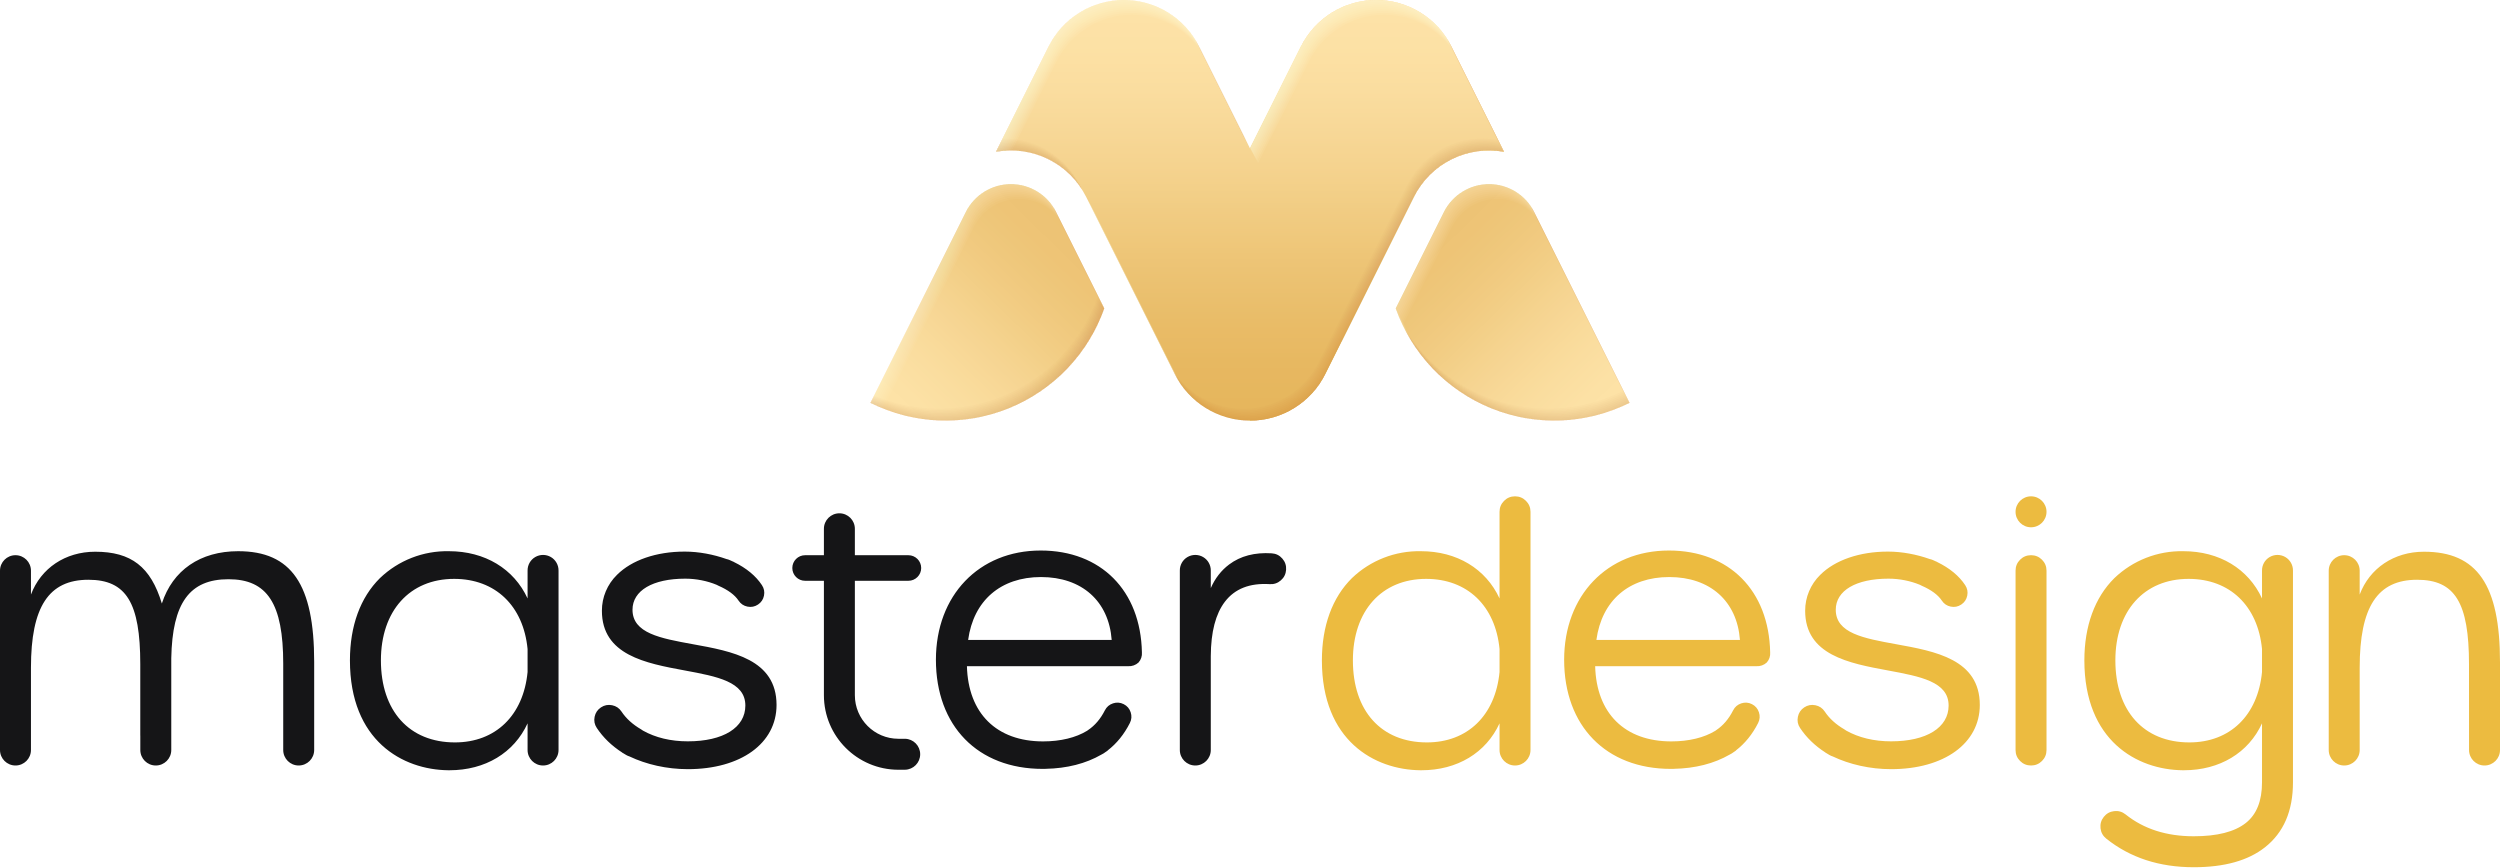
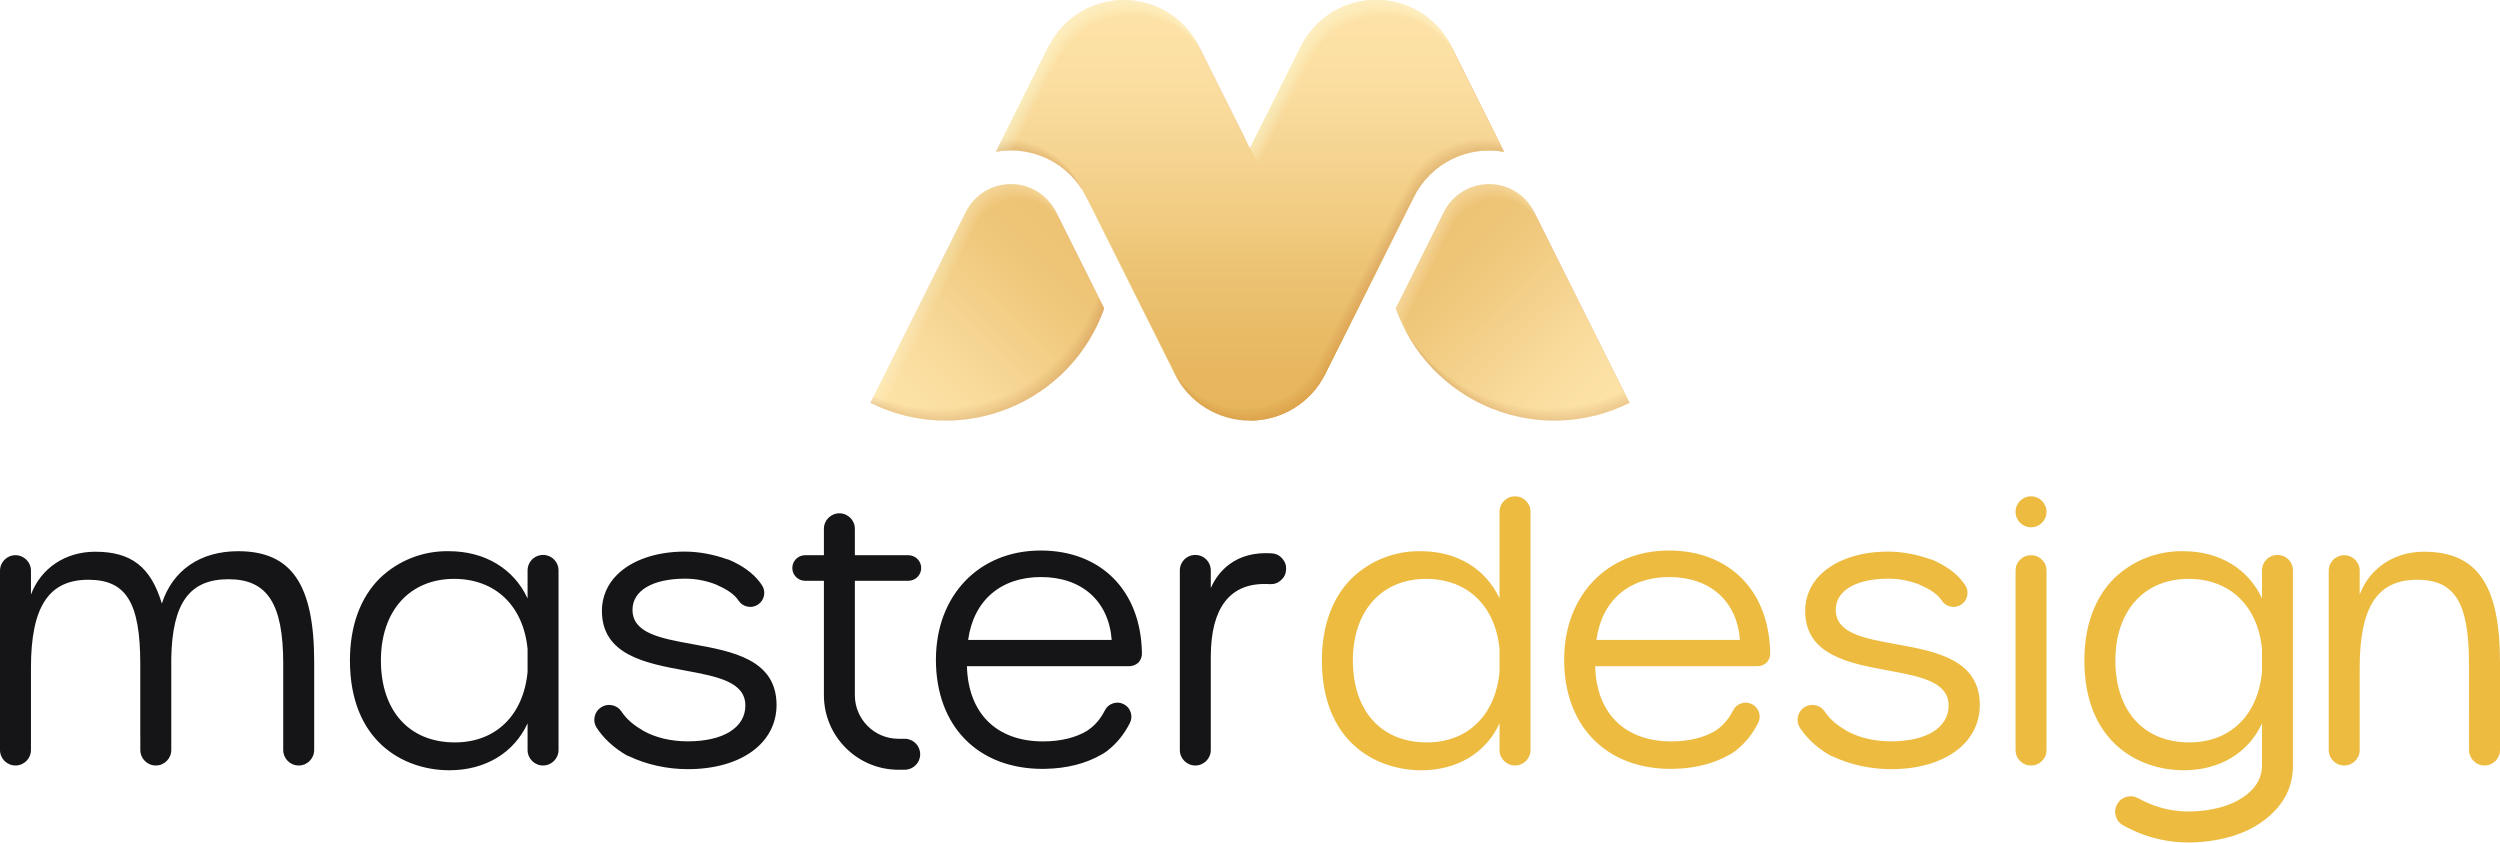
- <svg xmlns="http://www.w3.org/2000/svg" viewBox="0 -364 1188.73 412.36" role="img">
+ <svg xmlns="http://www.w3.org/2000/svg" viewBox="0 -364 1188.73 400.6" role="img">
  <defs>
    <linearGradient id="l-cl" gradientUnits="userSpaceOnUse" x1="594.37" y1="-364" x2="594.37" y2="-164">
      <stop offset="0.0" stop-color="#FDE2A7" />
      <stop offset="0.036" stop-color="#FDE2A7" />
      <stop offset="0.071" stop-color="#FDE1A6" />
      <stop offset="0.107" stop-color="#FCE1A5" />
      <stop offset="0.143" stop-color="#FCE0A3" />
      <stop offset="0.179" stop-color="#FBDEA1" />
      <stop offset="0.214" stop-color="#FADD9F" />
      <stop offset="0.25" stop-color="#F9DB9C" />
      <stop offset="0.286" stop-color="#F8D999" />
      <stop offset="0.321" stop-color="#F7D796" />
      <stop offset="0.357" stop-color="#F6D592" />
      <stop offset="0.393" stop-color="#F5D38F" />
      <stop offset="0.429" stop-color="#F4D18B" />
      <stop offset="0.464" stop-color="#F2CF87" />
      <stop offset="0.5" stop-color="#F1CC83" />
      <stop offset="0.536" stop-color="#F0CA7F" />
      <stop offset="0.571" stop-color="#EFC87B" />
      <stop offset="0.607" stop-color="#EEC577" />
      <stop offset="0.643" stop-color="#ECC374" />
      <stop offset="0.679" stop-color="#EBC170" />
      <stop offset="0.714" stop-color="#EABF6D" />
      <stop offset="0.75" stop-color="#E9BD69" />
      <stop offset="0.786" stop-color="#E9BB66" />
      <stop offset="0.821" stop-color="#E8BA64" />
      <stop offset="0.857" stop-color="#E7B861" />
      <stop offset="0.893" stop-color="#E7B760" />
      <stop offset="0.929" stop-color="#E6B75E" />
      <stop offset="0.964" stop-color="#E6B65D" />
      <stop offset="1.0" stop-color="#E6B65D" />
    </linearGradient>
    <linearGradient id="l-cr" gradientUnits="userSpaceOnUse" x1="594.37" y1="-364" x2="594.37" y2="-164">
      <stop offset="0.0" stop-color="#FDE2A7" />
      <stop offset="0.036" stop-color="#FDE2A7" />
      <stop offset="0.071" stop-color="#FDE1A6" />
      <stop offset="0.107" stop-color="#FCE1A5" />
      <stop offset="0.143" stop-color="#FCE0A3" />
      <stop offset="0.179" stop-color="#FBDEA1" />
      <stop offset="0.214" stop-color="#FADD9F" />
      <stop offset="0.25" stop-color="#F9DB9C" />
      <stop offset="0.286" stop-color="#F8D999" />
      <stop offset="0.321" stop-color="#F7D796" />
      <stop offset="0.357" stop-color="#F6D592" />
      <stop offset="0.393" stop-color="#F5D38F" />
      <stop offset="0.429" stop-color="#F4D18B" />
      <stop offset="0.464" stop-color="#F2CF87" />
      <stop offset="0.5" stop-color="#F1CC83" />
      <stop offset="0.536" stop-color="#F0CA7F" />
      <stop offset="0.571" stop-color="#EFC87B" />
      <stop offset="0.607" stop-color="#EEC577" />
      <stop offset="0.643" stop-color="#ECC374" />
      <stop offset="0.679" stop-color="#EBC170" />
      <stop offset="0.714" stop-color="#EABF6D" />
      <stop offset="0.75" stop-color="#E9BD69" />
      <stop offset="0.786" stop-color="#E9BB66" />
      <stop offset="0.821" stop-color="#E8BA64" />
      <stop offset="0.857" stop-color="#E7B861" />
      <stop offset="0.893" stop-color="#E7B760" />
      <stop offset="0.929" stop-color="#E6B75E" />
      <stop offset="0.964" stop-color="#E6B65D" />
      <stop offset="1.0" stop-color="#E6B65D" />
    </linearGradient>
    <linearGradient id="l-wl" gradientUnits="userSpaceOnUse" x1="502.17" y1="-263.18" x2="413.87" y2="-172.45">
      <stop offset="0.0" stop-color="#EDC374" />
      <stop offset="0.062" stop-color="#EDC375" />
      <stop offset="0.125" stop-color="#EEC476" />
      <stop offset="0.188" stop-color="#EEC679" />
      <stop offset="0.25" stop-color="#EFC87C" />
      <stop offset="0.312" stop-color="#F1CA80" />
      <stop offset="0.375" stop-color="#F2CD84" />
      <stop offset="0.438" stop-color="#F3D089" />
      <stop offset="0.5" stop-color="#F5D38E" />
      <stop offset="0.562" stop-color="#F6D593" />
      <stop offset="0.625" stop-color="#F8D897" />
      <stop offset="0.688" stop-color="#F9DB9B" />
      <stop offset="0.75" stop-color="#FADD9F" />
      <stop offset="0.812" stop-color="#FBDFA2" />
      <stop offset="0.875" stop-color="#FCE1A5" />
      <stop offset="0.938" stop-color="#FDE2A6" />
      <stop offset="1.0" stop-color="#FDE2A7" />
    </linearGradient>
    <linearGradient id="l-wr" gradientUnits="userSpaceOnUse" x1="686.57" y1="-263.18" x2="774.86" y2="-172.45">
      <stop offset="0.0" stop-color="#EDC374" />
      <stop offset="0.062" stop-color="#EDC375" />
      <stop offset="0.125" stop-color="#EEC476" />
      <stop offset="0.188" stop-color="#EEC679" />
      <stop offset="0.25" stop-color="#EFC87C" />
      <stop offset="0.312" stop-color="#F1CA80" />
      <stop offset="0.375" stop-color="#F2CD84" />
      <stop offset="0.438" stop-color="#F3D089" />
      <stop offset="0.5" stop-color="#F5D38E" />
      <stop offset="0.562" stop-color="#F6D593" />
      <stop offset="0.625" stop-color="#F8D897" />
      <stop offset="0.688" stop-color="#F9DB9B" />
      <stop offset="0.75" stop-color="#FADD9F" />
      <stop offset="0.812" stop-color="#FBDFA2" />
      <stop offset="0.875" stop-color="#FCE1A5" />
      <stop offset="0.938" stop-color="#FDE2A6" />
      <stop offset="1.0" stop-color="#FDE2A7" />
    </linearGradient>
  </defs>
  <path d="M594.366 -293.443L570.143 -341.889A40 40 0 0 0 498.589 -341.889L473.545 -291.801A40 40 0 0 1 516.477 -270.334L558.589 -186.111A40 40 0 0 0 630.143 -186.111L672.255 -270.334A40 40 0 0 1 715.187 -291.801L690.143 -341.889A40 40 0 0 0 618.589 -341.889Z" fill="url(#l-cl)" />
  <path d="M594.37 -293.44L618.59 -341.89C625.36 -355.44 639.22 -364 654.37 -364C669.52 -364 683.37 -355.44 690.14 -341.89L715.19 -291.8C697.7 -294.98 680.21 -286.24 672.26 -270.33L630.14 -186.11C623.37 -172.56 609.52 -164 594.37 -164Z" fill="url(#l-cr)" />
  <path d="M459.234 -263.179L413.868 -172.446A80 80 0 0 0 525.078 -217.357L502.167 -263.179A24 24 0 0 0 459.234 -263.179Z" fill="url(#l-wl)" />
  <path d="M686.565 -263.179L663.654 -217.357A80 80 0 0 0 774.864 -172.446L729.498 -263.179A24 24 0 0 0 686.565 -263.179Z" fill="url(#l-wr)" />
  <g fill="#FFF7E3" fill-opacity="0.069">
    <path d="M474.55 -291.97C474.21 -291.92 473.88 -291.86 473.55 -291.8L498.59 -341.89C505.36 -355.44 519.22 -364 534.37 -364C549.16 -364 562.71 -355.84 569.65 -342.84C562.58 -355.33 549.3 -363.12 534.85 -363.12C519.7 -363.12 505.85 -354.56 499.07 -341.01L474.55 -291.97ZM594.85 -292.57L594.39 -293.49L618.59 -341.89C625.36 -355.44 639.22 -364 654.37 -364C669.16 -364 682.71 -355.84 689.65 -342.84C682.58 -355.33 669.3 -363.12 654.85 -363.12C639.7 -363.12 625.85 -354.56 619.07 -341.01ZM559.56 -184.28C559.22 -184.88 558.9 -185.49 558.59 -186.11L516.48 -270.33C516.32 -270.66 516.15 -270.98 515.98 -271.29C516.32 -270.69 516.65 -270.08 516.96 -269.46L559.07 -185.23C559.23 -184.91 559.4 -184.6 559.56 -184.28Z" />
    <path d="M475.54 -292.11C474.88 -292.03 474.21 -291.92 473.55 -291.8L498.59 -341.89C505.36 -355.44 519.22 -364 534.37 -364C549.33 -364 563.02 -355.65 569.88 -342.4C562.75 -354.63 549.62 -362.25 535.33 -362.25C520.18 -362.25 506.33 -353.69 499.55 -340.14L475.54 -292.11ZM595.33 -291.69L594.41 -293.53L618.59 -341.89C625.36 -355.44 639.22 -364 654.37 -364C669.33 -364 683.02 -355.65 689.88 -342.4C682.75 -354.63 669.62 -362.25 655.33 -362.25C640.18 -362.25 626.33 -353.69 619.55 -340.14ZM559.81 -183.85C559.38 -184.58 558.97 -185.34 558.59 -186.11L516.48 -270.33C516.39 -270.51 516.3 -270.68 516.21 -270.85C516.64 -270.11 517.05 -269.36 517.44 -268.58L559.55 -184.36C559.64 -184.19 559.73 -184.02 559.81 -183.85Z" />
    <path d="M476.52 -292.23C475.53 -292.12 474.54 -291.98 473.55 -291.8L498.59 -341.89C505.36 -355.44 519.22 -364 534.37 -364C549.49 -364 563.32 -355.47 570.11 -341.95C562.92 -353.94 549.93 -361.37 535.81 -361.37C520.66 -361.37 506.81 -352.81 500.03 -339.26L476.52 -292.23ZM595.81 -290.81L594.43 -293.57L618.59 -341.89C625.36 -355.44 639.22 -364 654.37 -364C669.49 -364 683.32 -355.47 690.11 -341.95C682.92 -353.94 669.93 -361.37 655.81 -361.37C640.66 -361.37 626.81 -352.81 620.03 -339.26ZM560.07 -183.42C559.54 -184.29 559.05 -185.19 558.59 -186.11L516.48 -270.33C516.47 -270.36 516.45 -270.38 516.44 -270.4C516.97 -269.53 517.46 -268.63 517.92 -267.71L560.03 -183.48C560.05 -183.46 560.06 -183.44 560.07 -183.42Z" />
    <path d="M596.29 -289.94L594.45 -293.62L618.59 -341.89C625.36 -355.44 639.22 -364 654.37 -364C669.52 -364 683.37 -355.44 690.14 -341.89L690.35 -341.48C683.11 -353.23 670.25 -360.5 656.29 -360.5C641.14 -360.5 627.29 -351.94 620.52 -338.38ZM477.48 -292.32C476.17 -292.21 474.86 -292.04 473.55 -291.8L498.59 -341.89C505.36 -355.44 519.22 -364 534.37 -364C549.52 -364 563.37 -355.44 570.14 -341.89L570.35 -341.48C563.11 -353.23 550.25 -360.5 536.29 -360.5C521.14 -360.5 507.29 -351.94 500.52 -338.38L477.48 -292.32ZM560.31 -183.01C559.7 -184.01 559.12 -185.05 558.59 -186.11L516.68 -269.93C517.29 -268.93 517.87 -267.9 518.4 -266.83L560.31 -183.01Z" />
    <path d="M596.78 -289.06L594.48 -293.66L618.59 -341.89C625.36 -355.44 639.22 -364 654.37 -364C669.52 -364 683.37 -355.44 690.14 -341.89L690.61 -340.96C683.33 -352.5 670.59 -359.62 656.78 -359.62C641.62 -359.62 627.77 -351.06 621 -337.51ZM478.44 -292.38C476.81 -292.29 475.18 -292.1 473.55 -291.8L498.59 -341.89C505.36 -355.44 519.22 -364 534.37 -364C549.52 -364 563.37 -355.44 570.14 -341.89L570.61 -340.96C563.33 -352.5 550.59 -359.62 536.78 -359.62C521.62 -359.62 507.77 -351.06 501 -337.51L478.44 -292.38ZM560.54 -182.66C559.83 -183.77 559.18 -184.92 558.59 -186.11L516.94 -269.41C517.64 -268.3 518.29 -267.15 518.89 -265.95L560.54 -182.66Z" />
    <path d="M597.26 -288.19L594.5 -293.71L618.59 -341.89C625.36 -355.44 639.22 -364 654.37 -364C669.52 -364 683.37 -355.44 690.14 -341.89L690.88 -340.41C683.58 -351.75 670.95 -358.74 657.26 -358.74C642.11 -358.74 628.26 -350.18 621.48 -336.63ZM479.38 -292.43C477.44 -292.36 475.49 -292.16 473.55 -291.8L498.59 -341.89C505.36 -355.44 519.22 -364 534.37 -364C549.52 -364 563.37 -355.44 570.14 -341.89L570.88 -340.41C563.58 -351.75 550.95 -358.74 537.26 -358.74C522.11 -358.74 508.26 -350.18 501.48 -336.63L479.38 -292.43ZM560.74 -182.34C559.96 -183.55 559.24 -184.81 558.59 -186.11L517.22 -268.86C517.99 -267.65 518.71 -266.39 519.37 -265.08L560.74 -182.34Z" />
    <path d="M597.74 -287.31L594.52 -293.75L618.59 -341.89C625.36 -355.44 639.22 -364 654.37 -364C669.52 -364 683.37 -355.44 690.14 -341.89L691.18 -339.82C683.84 -351 671.31 -357.87 657.74 -357.87C642.59 -357.87 628.74 -349.31 621.96 -335.76ZM480.31 -292.45C478.07 -292.42 475.81 -292.21 473.55 -291.8L498.59 -341.89C505.36 -355.44 519.22 -364 534.37 -364C549.52 -364 563.37 -355.44 570.14 -341.89L571.18 -339.82C563.84 -351 551.31 -357.87 537.74 -357.87C522.59 -357.87 508.74 -349.31 501.96 -335.76L480.31 -292.45ZM560.93 -182.05C560.08 -183.34 559.29 -184.7 558.59 -186.11L517.51 -268.27C518.36 -266.97 519.14 -265.62 519.85 -264.2L560.93 -182.05Z" />
    <path d="M598.22 -286.43L594.54 -293.79L618.59 -341.89C625.36 -355.44 639.22 -364 654.37 -364C669.52 -364 683.37 -355.44 690.14 -341.89L691.48 -339.22C684.12 -350.23 671.69 -356.99 658.22 -356.99C643.07 -356.99 629.22 -348.43 622.44 -334.88ZM481.23 -292.45C478.69 -292.48 476.12 -292.27 473.55 -291.8L498.59 -341.89C505.36 -355.44 519.22 -364 534.37 -364C549.52 -364 563.37 -355.44 570.14 -341.89L571.48 -339.22C564.12 -350.23 551.69 -356.99 538.22 -356.99C523.07 -356.99 509.22 -348.43 502.44 -334.88L481.23 -292.45ZM561.11 -181.77C560.19 -183.16 559.34 -184.6 558.59 -186.11L517.81 -267.67C518.73 -266.29 519.58 -264.84 520.33 -263.32L561.11 -181.77Z" />
  </g>
  <g fill="#FFF7E3" fill-opacity="0.041">
    <path d="M459.23 -263.18C463.3 -271.31 471.61 -276.45 480.7 -276.45C489.64 -276.45 497.83 -271.48 501.96 -263.58C497.7 -270.97 489.79 -275.57 481.18 -275.57C472.09 -275.57 463.78 -270.43 459.72 -262.3L414.61 -172.08C414.36 -172.2 414.11 -172.32 413.87 -172.45Z" />
    <path d="M459.23 -263.18C463.3 -271.31 471.61 -276.45 480.7 -276.45C489.79 -276.45 498.1 -271.31 502.17 -263.18L502.19 -263.13C497.87 -270.27 490.1 -274.69 481.66 -274.69C472.57 -274.69 464.26 -269.56 460.2 -261.43L415.35 -171.73C414.85 -171.96 414.36 -172.2 413.87 -172.45Z" />
    <path d="M459.23 -263.18C463.3 -271.31 471.61 -276.45 480.7 -276.45C489.79 -276.45 498.1 -271.31 502.17 -263.18L502.44 -262.62C498.08 -269.54 490.44 -273.82 482.15 -273.82C473.06 -273.82 464.75 -268.68 460.68 -260.55L416.09 -171.38C415.35 -171.72 414.61 -172.08 413.87 -172.45Z" />
    <path d="M459.23 -263.18C463.3 -271.31 471.61 -276.45 480.7 -276.45C489.79 -276.45 498.1 -271.31 502.17 -263.18L502.73 -262.06C498.33 -268.8 490.8 -272.94 482.63 -272.94C473.54 -272.94 465.23 -267.81 461.16 -259.67L416.84 -171.03C415.84 -171.48 414.85 -171.95 413.87 -172.45Z" />
    <path d="M459.23 -263.18C463.3 -271.31 471.61 -276.45 480.7 -276.45C489.79 -276.45 498.1 -271.31 502.17 -263.18L503.03 -261.45C498.61 -268.03 491.17 -272.07 483.11 -272.07C474.02 -272.07 465.71 -266.93 461.64 -258.8L417.6 -170.7C416.34 -171.25 415.1 -171.83 413.87 -172.45Z" />
    <path d="M459.23 -263.18C463.3 -271.31 471.61 -276.45 480.7 -276.45C489.79 -276.45 498.1 -271.31 502.17 -263.18L503.35 -260.82C498.91 -267.25 491.55 -271.19 483.59 -271.19C474.5 -271.19 466.19 -266.05 462.13 -257.92L418.35 -170.37C416.84 -171.02 415.35 -171.71 413.87 -172.45Z" />
    <path d="M459.23 -263.18C463.3 -271.31 471.61 -276.45 480.7 -276.45C489.79 -276.45 498.1 -271.31 502.17 -263.18L503.67 -260.16C499.22 -266.47 491.94 -270.31 484.07 -270.31C474.98 -270.31 466.67 -265.18 462.61 -257.05L419.11 -170.06C417.34 -170.79 415.59 -171.58 413.87 -172.45Z" />
    <path d="M459.23 -263.18C463.3 -271.31 471.61 -276.45 480.7 -276.45C489.79 -276.45 498.1 -271.31 502.17 -263.18L504.01 -259.49C499.55 -265.67 492.34 -269.44 484.56 -269.44C475.47 -269.44 467.15 -264.3 463.09 -256.17L419.88 -169.74C417.85 -170.56 415.84 -171.46 413.87 -172.45Z" />
    <path d="M686.57 -263.18C690.63 -271.31 698.94 -276.45 708.03 -276.45C716.97 -276.45 725.16 -271.48 729.3 -263.58C725.03 -270.97 717.12 -275.57 708.51 -275.57C699.42 -275.57 691.11 -270.43 687.05 -262.3L664.14 -216.48C665.54 -212.5 667.25 -208.67 669.23 -205.01C667.04 -208.93 665.17 -213.06 663.65 -217.36Z" />
    <path d="M686.57 -263.18C690.63 -271.31 698.94 -276.45 708.03 -276.45C717.12 -276.45 725.43 -271.31 729.5 -263.18L729.52 -263.13C725.2 -270.27 717.43 -274.69 709 -274.69C699.9 -274.69 691.59 -269.56 687.53 -261.43L664.62 -215.6C665.97 -211.78 667.59 -208.1 669.48 -204.57C667.18 -208.62 665.23 -212.9 663.65 -217.36Z" />
    <path d="M686.57 -263.18C690.63 -271.31 698.94 -276.45 708.03 -276.45C717.12 -276.45 725.43 -271.31 729.5 -263.18L729.78 -262.62C725.41 -269.54 717.77 -273.82 709.48 -273.82C700.39 -273.82 692.08 -268.68 688.01 -260.55L665.1 -214.73C666.39 -211.07 667.94 -207.53 669.72 -204.14C667.32 -208.32 665.28 -212.74 663.65 -217.36Z" />
    <path d="M686.57 -263.18C690.63 -271.31 698.94 -276.45 708.03 -276.45C717.12 -276.45 725.43 -271.31 729.5 -263.18L730.06 -262.06C725.66 -268.8 718.13 -272.94 709.96 -272.94C700.87 -272.94 692.56 -267.81 688.49 -259.67L665.58 -213.85C666.82 -210.35 668.29 -206.96 669.98 -203.71C667.46 -208.01 665.34 -212.58 663.65 -217.36Z" />
    <path d="M686.57 -263.18C690.63 -271.31 698.94 -276.45 708.03 -276.45C717.12 -276.45 725.43 -271.31 729.5 -263.18L730.36 -261.45C725.94 -268.03 718.5 -272.07 710.44 -272.07C701.35 -272.07 693.04 -266.93 688.97 -258.8L666.06 -212.98C667.24 -209.63 668.64 -206.39 670.23 -203.27C667.61 -207.71 665.4 -212.42 663.65 -217.36Z" />
    <path d="M686.57 -263.18C690.63 -271.31 698.94 -276.45 708.03 -276.45C717.12 -276.45 725.43 -271.31 729.5 -263.18L730.68 -260.82C726.24 -267.25 718.88 -271.19 710.92 -271.19C701.83 -271.19 693.52 -266.05 689.46 -257.92L666.55 -212.1C667.67 -208.92 668.99 -205.83 670.48 -202.84C667.75 -207.4 665.45 -212.26 663.65 -217.36Z" />
    <path d="M686.57 -263.18C690.63 -271.31 698.94 -276.45 708.03 -276.45C717.12 -276.45 725.43 -271.31 729.5 -263.18L731.01 -260.16C726.55 -266.47 719.27 -270.31 711.4 -270.31C702.31 -270.31 694 -265.18 689.94 -257.05L667.03 -211.22C668.1 -208.2 669.34 -205.26 670.74 -202.42C667.89 -207.1 665.51 -212.1 663.65 -217.36Z" />
    <path d="M686.57 -263.18C690.63 -271.31 698.94 -276.45 708.03 -276.45C717.12 -276.45 725.43 -271.31 729.5 -263.18L731.34 -259.49C726.88 -265.67 719.67 -269.44 711.89 -269.44C702.8 -269.44 694.49 -264.3 690.42 -256.17L667.51 -210.35C668.52 -207.48 669.69 -204.69 671.01 -201.99C668.04 -206.79 665.57 -211.94 663.65 -217.36Z" />
  </g>
  <g fill="#8A4B12" fill-opacity="0.022">
    <path d="M689.22 -343.63C689.54 -343.06 689.85 -342.48 690.14 -341.89L715.19 -291.8C697.7 -294.98 680.21 -286.24 672.26 -270.33L630.14 -186.11C623.37 -172.56 609.52 -164 594.37 -164C579.61 -164 566.08 -172.12 559.13 -185.07C566.19 -172.53 579.49 -164.7 593.98 -164.7C609.13 -164.7 622.98 -173.26 629.76 -186.81L671.87 -271.03C679.82 -286.94 697.31 -295.68 714.8 -292.5L689.76 -342.59C689.58 -342.94 689.4 -343.29 689.22 -343.63ZM515.55 -272.08C507.22 -286.87 490.38 -294.86 473.55 -291.8L473.96 -292.64C490.8 -295.35 507.49 -287.08 515.55 -272.08ZM593.98 -294.14L569.76 -342.59C569.58 -342.94 569.4 -343.29 569.22 -343.63C569.54 -343.06 569.85 -342.48 570.14 -341.89L594 -294.18Z" />
    <path d="M689.02 -343.98C689.41 -343.3 689.79 -342.6 690.14 -341.89L715.19 -291.8C697.7 -294.98 680.21 -286.24 672.26 -270.33L630.14 -186.11C623.37 -172.56 609.52 -164 594.37 -164C579.47 -164 565.84 -172.27 558.94 -185.42C566.05 -173.09 579.24 -165.4 593.59 -165.4C608.75 -165.4 622.6 -173.96 629.37 -187.51L671.48 -271.74C679.43 -287.64 696.92 -296.38 714.42 -293.2L689.37 -343.29C689.26 -343.52 689.14 -343.75 689.02 -343.98ZM515.35 -272.43C506.96 -287 490.25 -294.84 473.55 -291.8L474.37 -293.46C491.07 -295.81 507.49 -287.41 515.35 -272.43ZM593.59 -294.84L569.37 -343.29C569.26 -343.52 569.14 -343.75 569.02 -343.98C569.41 -343.3 569.79 -342.6 570.14 -341.89L593.63 -294.92Z" />
    <path d="M688.82 -344.33C689.29 -343.53 689.73 -342.72 690.14 -341.89L715.19 -291.8C697.7 -294.98 680.21 -286.24 672.26 -270.33L630.14 -186.11C623.37 -172.56 609.52 -164 594.37 -164C579.34 -164 565.59 -172.42 558.76 -185.78C565.91 -173.64 578.99 -166.1 593.21 -166.1C608.36 -166.1 622.21 -174.66 628.99 -188.21L671.1 -272.44C679.05 -288.34 696.54 -297.08 714.03 -293.9L688.99 -343.99C688.93 -344.1 688.87 -344.21 688.82 -344.33ZM515.15 -272.78C506.69 -287.12 490.12 -294.81 473.55 -291.8L474.78 -294.26C491.33 -296.26 507.49 -287.74 515.15 -272.78ZM593.21 -295.55L568.99 -343.99C568.93 -344.1 568.87 -344.21 568.82 -344.33C569.29 -343.53 569.73 -342.72 570.14 -341.89L593.26 -295.65Z" />
    <path d="M688.61 -344.67C689.16 -343.77 689.67 -342.84 690.14 -341.89L715.19 -291.8C697.7 -294.98 680.21 -286.24 672.26 -270.33L630.14 -186.11C623.37 -172.56 609.52 -164 594.37 -164C579.22 -164 565.36 -172.56 558.59 -186.11L558.58 -186.14C565.77 -174.2 578.74 -166.8 592.82 -166.8C607.97 -166.8 621.83 -175.36 628.6 -188.91L670.71 -273.14C678.66 -289.04 696.15 -297.78 713.64 -294.6L688.61 -344.67ZM514.94 -273.12C506.43 -287.24 489.99 -294.79 473.55 -291.8L475.17 -295.05C491.57 -296.7 507.46 -288.08 514.93 -273.14L514.94 -273.12ZM592.82 -296.25L568.61 -344.67C569.16 -343.77 569.67 -342.84 570.14 -341.89L592.89 -296.39Z" />
    <path d="M688.42 -344.99C689.03 -343.99 689.61 -342.95 690.14 -341.89L715.19 -291.8C697.7 -294.98 680.21 -286.24 672.26 -270.33L630.14 -186.11C623.37 -172.56 609.52 -164 594.37 -164C579.22 -164 565.36 -172.56 558.59 -186.11L558.39 -186.52C565.62 -174.77 578.48 -167.5 592.44 -167.5C607.59 -167.5 621.44 -176.06 628.22 -189.62L670.33 -273.84C678.28 -289.74 695.77 -298.49 713.26 -295.31L688.42 -344.99ZM514.75 -273.44C506.18 -287.36 489.86 -294.77 473.55 -291.8L475.56 -295.82C491.68 -297.13 507.2 -288.55 514.55 -273.84L514.75 -273.44ZM592.44 -296.95L568.42 -344.99C569.03 -343.99 569.61 -342.95 570.14 -341.89L592.53 -297.12Z" />
    <path d="M688.24 -345.28C688.92 -344.19 689.56 -343.06 690.14 -341.89L715.19 -291.8C697.7 -294.98 680.21 -286.24 672.26 -270.33L630.14 -186.11C623.37 -172.56 609.52 -164 594.37 -164C579.22 -164 565.36 -172.56 558.59 -186.11L558.18 -186.93C565.45 -175.36 578.21 -168.21 592.05 -168.21C607.2 -168.21 621.05 -176.77 627.83 -190.32L669.94 -274.54C677.89 -290.44 695.38 -299.19 712.87 -296.01L688.24 -345.28ZM514.57 -273.73C505.95 -287.46 489.75 -294.75 473.55 -291.8L475.93 -296.58C491.79 -297.56 506.93 -289.01 514.16 -274.54L514.57 -273.73ZM592.05 -297.65L568.24 -345.28C568.92 -344.19 569.56 -343.06 570.14 -341.89L592.16 -297.86Z" />
    <path d="M688.07 -345.54C688.82 -344.37 689.51 -343.15 690.14 -341.89L715.19 -291.8C697.7 -294.98 680.21 -286.24 672.26 -270.33L630.14 -186.11C623.37 -172.56 609.52 -164 594.37 -164C579.22 -164 565.36 -172.56 558.59 -186.11L557.96 -187.37C565.25 -175.95 577.93 -168.91 591.67 -168.91C606.82 -168.91 620.67 -177.47 627.44 -191.02L669.56 -275.24C677.51 -291.14 695 -299.89 712.49 -296.71L688.07 -345.54ZM514.4 -273.99C505.74 -287.55 489.64 -294.73 473.55 -291.8L476.3 -297.32C491.88 -297.99 506.66 -289.48 513.78 -275.24L514.4 -273.99ZM591.67 -298.35L568.07 -345.54C568.82 -344.37 569.51 -343.15 570.14 -341.89L591.79 -298.6Z" />
    <path d="M687.92 -345.78C688.72 -344.54 689.47 -343.24 690.14 -341.89L715.19 -291.8C697.7 -294.98 680.21 -286.24 672.26 -270.33L630.14 -186.11C623.37 -172.56 609.52 -164 594.37 -164C579.22 -164 565.36 -172.56 558.59 -186.11L557.73 -187.83C565.05 -176.55 577.64 -169.61 591.28 -169.61C606.43 -169.61 620.28 -178.17 627.06 -191.72L669.17 -275.94C677.12 -291.84 694.61 -300.59 712.1 -297.41L687.92 -345.78ZM514.25 -274.23C505.55 -287.64 489.55 -294.71 473.55 -291.8L476.67 -298.04C491.97 -298.41 506.39 -289.96 513.39 -275.94L514.25 -274.23ZM591.28 -299.05L567.92 -345.78C568.72 -344.54 569.47 -343.24 570.14 -341.89L591.42 -299.33Z" />
    <path d="M414.07 -172.85C434.46 -162.87 458.15 -162.01 479.22 -170.52C500.49 -179.11 517.05 -196.42 524.69 -218.06L501.78 -263.88C501.7 -264.04 501.62 -264.2 501.53 -264.36C501.75 -263.98 501.97 -263.58 502.17 -263.18L525.08 -217.36C517.44 -195.72 500.88 -178.41 479.6 -169.82C458.33 -161.23 434.39 -162.19 413.87 -172.45L414.07 -172.85Z" />
    <path d="M414.28 -173.27C434.53 -163.55 457.96 -162.8 478.83 -171.22C500.1 -179.81 516.67 -197.13 524.31 -218.76L501.4 -264.58C501.37 -264.62 501.35 -264.67 501.33 -264.71C501.63 -264.21 501.91 -263.7 502.17 -263.18L525.08 -217.36C517.44 -195.72 500.88 -178.41 479.6 -169.82C458.33 -161.23 434.39 -162.19 413.87 -172.45L414.28 -173.27Z" />
    <path d="M414.49 -173.69C434.61 -164.24 457.78 -163.58 478.45 -171.92C499.72 -180.51 516.28 -197.83 523.92 -219.46L501.13 -265.04C501.5 -264.44 501.85 -263.82 502.17 -263.18L525.08 -217.36C517.44 -195.72 500.88 -178.41 479.6 -169.82C458.33 -161.23 434.39 -162.19 413.87 -172.45L414.49 -173.69Z" />
    <path d="M414.7 -174.11C434.68 -164.93 457.6 -164.36 478.06 -172.62C499.33 -181.22 515.89 -198.53 523.54 -220.16L500.96 -265.32C501.39 -264.63 501.8 -263.92 502.17 -263.18L525.08 -217.36C517.44 -195.72 500.88 -178.41 479.6 -169.82C458.33 -161.23 434.39 -162.19 413.87 -172.45L414.7 -174.11Z" />
    <path d="M414.91 -174.54C434.75 -165.62 457.42 -165.15 477.67 -173.33C498.95 -181.92 515.51 -199.23 523.15 -220.86L500.8 -265.56C501.3 -264.8 501.75 -264.01 502.17 -263.18L525.08 -217.36C517.44 -195.72 500.88 -178.41 479.6 -169.82C458.33 -161.23 434.39 -162.19 413.87 -172.45L414.91 -174.54Z" />
    <path d="M415.13 -174.97C434.82 -166.31 457.24 -165.93 477.29 -174.03C498.56 -182.62 515.12 -199.93 522.76 -221.56L500.66 -265.78C501.21 -264.95 501.71 -264.08 502.17 -263.18L525.08 -217.36C517.44 -195.72 500.88 -178.41 479.6 -169.82C458.33 -161.23 434.39 -162.19 413.87 -172.45L415.13 -174.97Z" />
    <path d="M415.35 -175.41C434.9 -167.01 457.06 -166.71 476.9 -174.73C498.18 -183.32 514.74 -200.63 522.38 -222.26L500.52 -265.98C501.13 -265.09 501.68 -264.16 502.17 -263.18L525.08 -217.36C517.44 -195.72 500.88 -178.41 479.6 -169.82C458.33 -161.23 434.39 -162.19 413.87 -172.45L415.35 -175.41Z" />
    <path d="M415.57 -175.85C434.97 -167.7 456.88 -167.5 476.52 -175.43C497.79 -184.02 514.35 -201.33 521.99 -222.96L500.39 -266.17C501.05 -265.22 501.64 -264.23 502.17 -263.18L525.08 -217.36C517.44 -195.72 500.88 -178.41 479.6 -169.82C458.33 -161.23 434.39 -162.19 413.87 -172.45L415.57 -175.85Z" />
    <path d="M668.8 -205.8C677.62 -189.94 691.67 -177.42 708.74 -170.52C730.02 -161.93 753.96 -162.89 774.48 -173.15L729.11 -263.88C729.03 -264.04 728.95 -264.2 728.86 -264.36C729.09 -263.98 729.3 -263.58 729.5 -263.18L774.86 -172.45C754.34 -162.19 730.4 -161.23 709.13 -169.82C691.8 -176.82 677.6 -189.6 668.8 -205.8Z" />
    <path d="M668.61 -206.15C677.45 -190.45 691.41 -178.07 708.36 -171.22C729.63 -162.63 753.57 -163.59 774.09 -173.85L728.73 -264.58C728.71 -264.62 728.68 -264.67 728.66 -264.71C728.96 -264.21 729.24 -263.7 729.5 -263.18L774.86 -172.45C754.34 -162.19 730.4 -161.23 709.13 -169.82C691.68 -176.87 677.39 -189.79 668.61 -206.15Z" />
    <path d="M668.42 -206.5C677.27 -190.97 691.15 -178.72 707.97 -171.92C729.25 -163.33 753.19 -164.29 773.71 -174.55L728.46 -265.04C728.83 -264.44 729.18 -263.82 729.5 -263.18L774.86 -172.45C754.34 -162.19 730.4 -161.23 709.13 -169.82C691.55 -176.92 677.19 -189.97 668.42 -206.5Z" />
    <path d="M668.23 -206.86C677.09 -191.49 690.89 -179.37 707.59 -172.62C728.86 -164.03 752.8 -164.99 773.32 -175.25L728.29 -265.32C728.72 -264.63 729.13 -263.92 729.5 -263.18L774.86 -172.45C754.34 -162.19 730.4 -161.23 709.13 -169.82C691.43 -176.97 676.98 -190.16 668.23 -206.86Z" />
    <path d="M668.05 -207.21C676.91 -192.01 690.63 -180.02 707.2 -173.33C728.48 -164.73 752.42 -165.69 772.94 -175.95L728.13 -265.56C728.63 -264.8 729.08 -264.01 729.5 -263.18L774.86 -172.45C754.34 -162.19 730.4 -161.23 709.13 -169.82C691.3 -177.02 676.78 -190.35 668.05 -207.21Z" />
    <path d="M667.86 -207.57C676.73 -192.53 690.37 -180.67 706.82 -174.03C728.09 -165.44 752.03 -166.39 772.55 -176.65L727.99 -265.78C728.54 -264.95 729.05 -264.08 729.5 -263.18L774.86 -172.45C754.34 -162.19 730.4 -161.23 709.13 -169.82C691.17 -177.07 676.58 -190.54 667.86 -207.57Z" />
    <path d="M667.68 -207.92C676.56 -193.05 690.11 -181.32 706.43 -174.73C727.71 -166.14 751.64 -167.09 772.17 -177.35L727.85 -265.98C728.46 -265.09 729.01 -264.16 729.5 -263.18L774.86 -172.45C754.34 -162.19 730.4 -161.23 709.13 -169.82C691.05 -177.12 676.37 -190.72 667.68 -207.92Z" />
    <path d="M667.5 -208.28C676.38 -193.57 689.85 -181.97 706.05 -175.43C727.32 -166.84 751.26 -167.79 771.78 -178.05L727.72 -266.17C728.38 -265.22 728.97 -264.23 729.5 -263.18L774.86 -172.45C754.34 -162.19 730.4 -161.23 709.13 -169.82C690.92 -177.17 676.17 -190.91 667.5 -208.28Z" />
  </g>
  <path d="M258.22 -0.01C254.15 -0.01 250.86 -3.31 250.86 -7.37L250.86 -20.06C244.43 -6.04 230.75 2.25 213.7 2.25L213.14 2.25C191.44 2.01 166.39 -11.76 166.39 -50C166.39 -66.35 171.33 -79.87 180.66 -89.11C189.47 -97.55 201.26 -102.15 213.45 -101.91C230.55 -101.91 244.34 -93.57 250.86 -79.44L250.86 -92.65C250.81 -95.31 252.2 -97.79 254.5 -99.13C256.8 -100.47 259.64 -100.47 261.94 -99.13C264.23 -97.79 265.62 -95.31 265.58 -92.65L265.58 -7.37C265.57 -3.31 262.28 -0.01 258.22 -0.01ZM495.77 1.6C464.94 1.6 445.02 -18.77 445.02 -50.32C445.02 -80.88 465.49 -102.23 494.82 -102.23C523.49 -102.23 542.39 -83.22 542.97 -53.8C543.12 -52.05 542.54 -50.31 541.37 -48.99C540.03 -47.75 538.23 -47.11 536.41 -47.23L459.77 -47.23C460.35 -24.83 473.83 -11.47 495.96 -11.47C504.36 -11.47 511.58 -13.27 516.89 -16.51Q517.12 -16.69 517.36 -16.85Q522.28 -20.15 525.36 -26.24Q526.61 -28.7 529.23 -29.56Q531.85 -30.42 534.31 -29.18Q536.77 -27.93 537.63 -25.31Q538.49 -22.69 537.25 -20.23Q533.16 -12.15 526.64 -7.13L526.67 -7.08C526.32 -6.84 525.97 -6.6 525.61 -6.37Q525.19 -6.07 524.77 -5.78Q524.24 -5.43 523.68 -5.18C516.34 -0.94 507.35 1.38 497.12 1.57L497.14 1.59ZM7.36 -0.01C3.3 -0.01 0 -3.31 0 -7.37L0 -92.65C0 -96.71 3.3 -100.01 7.36 -100.01C11.43 -100.01 14.72 -96.71 14.72 -92.65L14.72 -81.29C19.44 -93.82 31.05 -101.66 45.27 -101.66C62.39 -101.66 71.68 -94.49 76.96 -77.03C82.09 -92.87 95.21 -101.91 113.25 -101.91C138.58 -101.91 149.39 -86.16 149.39 -49.26L149.39 -14.23L149.39 -7.37C149.38 -3.31 146.09 -0.02 142.03 -0.01C137.96 -0.01 134.67 -3.31 134.67 -7.37L134.67 -43.04C134.66 -43.13 134.66 -43.21 134.67 -43.29L134.67 -48.44C134.67 -76.95 127.13 -88.58 108.64 -88.58C90.15 -88.58 81.93 -77.32 81.44 -51.04L81.44 -7.37C81.44 -3.31 78.14 -0.01 74.08 -0.01C70.01 -0.01 66.72 -3.31 66.72 -7.37L66.72 -14.23L66.7 -14.23L66.7 -48.19C66.7 -77.45 60.02 -88.33 42.02 -88.33C23.14 -88.33 14.72 -75.42 14.72 -46.48L14.72 -7.37C14.72 -3.31 11.43 -0.01 7.36 -0.01ZM250.86 -55.38C248.88 -75.97 235.51 -88.75 215.96 -88.75C194.8 -88.75 181.12 -73.54 181.12 -50C181.12 -25.94 194.61 -10.99 216.31 -10.99C235.64 -10.99 248.87 -23.81 250.86 -44.46ZM327.04 1.73C317.06 1.73 307.33 -0.51 299.33 -4.31Q298.53 -4.55 297.76 -5Q297.08 -5.39 296.43 -5.8C296.22 -5.92 296.02 -6.03 295.82 -6.15L295.84 -6.18Q288.3 -11.03 283.77 -17.87Q282.15 -20.3 282.73 -23.16Q283.32 -26.02 285.75 -27.64Q288.18 -29.25 291.05 -28.67Q293.91 -28.09 295.52 -25.66Q298.8 -20.71 304.85 -17.19Q305.33 -16.91 305.74 -16.59C311.67 -13.26 318.92 -11.5 327.04 -11.5C343.92 -11.5 354.41 -18.03 354.41 -28.52C354.41 -39.86 341.01 -42.34 325.49 -45.22C307.08 -48.63 286.2 -52.5 286.2 -73.58C286.18 -80.02 288.78 -86.19 293.4 -90.69C300.43 -97.7 312.12 -101.72 325.51 -101.72L325.66 -101.72C332.29 -101.71 339.25 -100.38 345.46 -98.17Q346.19 -98.03 346.92 -97.71Q347.65 -97.4 348.35 -97.06C348.55 -96.98 348.76 -96.89 348.95 -96.81L348.94 -96.78Q357.89 -92.42 362.29 -85.77Q363.82 -83.47 363.27 -80.77Q362.72 -78.06 360.42 -76.54Q358.12 -75.01 355.41 -75.56Q352.71 -76.11 351.18 -78.41Q348.48 -82.5 341.6 -85.5Q341.14 -85.7 340.73 -85.94C336.28 -87.78 331.06 -88.85 325.83 -88.85C310.36 -88.85 300.75 -83.19 300.75 -74.07C300.75 -62.89 314.04 -60.49 329.42 -57.69C348.09 -54.32 369.24 -50.49 369.24 -28.79C369.23 -10.55 352.28 1.73 327.04 1.73ZM431.93 -87.84L406.48 -87.84L406.48 -33.41C406.49 -21.99 415.75 -12.73 427.18 -12.72L430.31 -12.72C434.32 -12.65 437.54 -9.38 437.54 -5.36C437.54 -1.34 434.32 1.93 430.31 2L430.31 2.01L427.18 2.01C407.62 1.98 391.78 -13.86 391.76 -33.41L391.76 -87.84L382.82 -87.84C379.46 -87.84 376.74 -90.56 376.74 -93.92C376.74 -97.28 379.46 -100 382.82 -100L391.76 -100L391.76 -112.57C391.76 -116.63 395.05 -119.93 399.12 -119.93C403.18 -119.93 406.48 -116.63 406.48 -112.57L406.48 -100L431.93 -100C435.29 -100 438.02 -97.28 438.02 -93.92C438.02 -90.56 435.29 -87.84 431.93 -87.84ZM568.36 -0.01C564.3 -0.01 561 -3.31 561 -7.37L561 -92.65C560.95 -95.31 562.34 -97.79 564.64 -99.13C566.94 -100.47 569.78 -100.47 572.08 -99.13C574.37 -97.79 575.77 -95.31 575.72 -92.65L575.72 -84.37Q578.8 -91.36 584.44 -95.59Q592.53 -101.67 604.7 -100.9L604.7 -100.9Q607.74 -100.7 609.74 -98.4Q611.74 -96.11 611.53 -93.07Q611.33 -90.04 609.03 -88.04Q606.74 -86.04 603.71 -86.25Q589.49 -87.12 582.44 -77.9Q575.81 -69.23 575.72 -52.09L575.72 -7.37C575.72 -3.31 572.42 -0.01 568.36 -0.01ZM460.34 -59.71L528.6 -59.71C527.23 -78.18 514.41 -89.62 494.99 -89.62C475.81 -89.61 462.9 -78.45 460.34 -59.71Z" fill="#151517" />
-   <path d="M1090.29 8Q1090.29 28.41 1076.94 38.91Q1064.93 48.36 1043.1 48.36Q1018.52 48.36 1001.5 34.75Q999.12 32.84 998.78 29.81Q998.45 26.78 1000.35 24.4Q1002.26 22.02 1005.29 21.68Q1008.32 21.35 1010.7 23.25Q1023.68 33.64 1043.1 33.64Q1059.83 33.64 1067.84 27.34Q1075.57 21.26 1075.57 8L1075.57 -20.06C1069.14 -6.04 1055.46 2.25 1038.41 2.25L1037.85 2.25C1016.15 2.01 991.1 -11.76 991.1 -50C991.1 -66.35 996.04 -79.87 1005.37 -89.11C1014.18 -97.55 1025.97 -102.15 1038.16 -101.91C1055.27 -101.91 1069.05 -93.57 1075.57 -79.44L1075.57 -92.65C1075.52 -95.31 1076.91 -97.79 1079.21 -99.13C1081.51 -100.47 1084.35 -100.47 1086.65 -99.13C1088.94 -97.79 1090.33 -95.31 1090.29 -92.65L1090.29 8ZM720.38 -0.01C716.32 -0.01 713.02 -3.31 713.02 -7.37L713.02 -20.06C706.59 -6.04 692.91 2.25 675.87 2.25L675.3 2.25C653.61 2.01 628.55 -11.76 628.55 -50C628.55 -66.35 633.49 -79.87 642.83 -89.11C651.63 -97.55 663.42 -102.15 675.62 -101.91C692.72 -101.91 706.5 -93.57 713.02 -79.44L713.02 -92.65C713.02 -92.74 713.02 -92.82 713.02 -92.91L713.02 -120.64Q713.02 -123.69 715.17 -125.84Q717.33 -128 720.38 -128Q723.43 -128 725.59 -125.84Q727.74 -123.69 727.74 -120.64L727.74 -92.9C727.74 -92.82 727.74 -92.73 727.74 -92.65L727.74 -7.37C727.74 -3.31 724.44 -0.01 720.38 -0.01ZM794.49 1.6C763.66 1.6 743.74 -18.77 743.74 -50.32C743.74 -80.88 764.22 -102.23 793.54 -102.23C822.22 -102.23 841.12 -83.22 841.7 -53.8C841.85 -52.05 841.27 -50.31 840.09 -48.99C838.75 -47.75 836.96 -47.11 835.14 -47.23L758.49 -47.23C759.07 -24.83 772.56 -11.47 794.68 -11.47C803.08 -11.47 810.31 -13.27 815.62 -16.51Q815.84 -16.69 816.09 -16.85Q821.01 -20.15 824.09 -26.24Q825.34 -28.7 827.96 -29.56Q830.58 -30.42 833.04 -29.18Q835.5 -27.93 836.36 -25.31Q837.22 -22.69 835.98 -20.23Q831.89 -12.15 825.36 -7.13L825.4 -7.08C825.05 -6.84 824.7 -6.6 824.34 -6.37Q823.92 -6.07 823.49 -5.78Q822.96 -5.43 822.41 -5.18C815.06 -0.94 806.07 1.38 795.85 1.57L795.86 1.59ZM1075.57 -55.38C1073.59 -75.97 1060.22 -88.75 1040.67 -88.75C1019.51 -88.75 1005.84 -73.54 1005.84 -50C1005.84 -25.94 1019.32 -10.99 1041.02 -10.99C1060.35 -10.99 1073.58 -23.81 1075.57 -44.46ZM713.02 -55.38C711.04 -75.97 697.67 -88.75 678.12 -88.75C656.96 -88.75 643.29 -73.54 643.29 -50C643.29 -25.94 656.77 -10.99 678.47 -10.99C697.8 -10.99 711.03 -23.81 713.02 -44.46ZM899.18 1.73C889.2 1.73 879.47 -0.51 871.47 -4.31Q870.67 -4.55 869.9 -5Q869.22 -5.39 868.57 -5.8C868.36 -5.92 868.16 -6.03 867.96 -6.15L867.98 -6.18Q860.44 -11.03 855.91 -17.87Q854.29 -20.3 854.88 -23.16Q855.46 -26.02 857.89 -27.64Q860.33 -29.25 863.19 -28.67Q866.05 -28.09 867.66 -25.66Q870.94 -20.71 876.99 -17.19Q877.47 -16.91 877.88 -16.59C883.82 -13.26 891.07 -11.5 899.18 -11.5C916.06 -11.5 926.55 -18.03 926.55 -28.52C926.55 -39.86 913.15 -42.34 897.63 -45.22C879.22 -48.63 858.34 -52.5 858.34 -73.58C858.32 -80.02 860.92 -86.19 865.54 -90.69C872.57 -97.7 884.27 -101.72 897.65 -101.72L897.8 -101.72C904.43 -101.71 911.39 -100.38 917.6 -98.17Q918.33 -98.03 919.06 -97.71Q919.79 -97.4 920.49 -97.06C920.7 -96.98 920.9 -96.89 921.1 -96.81L921.08 -96.78Q930.03 -92.42 934.43 -85.77Q935.96 -83.47 935.41 -80.77Q934.86 -78.06 932.56 -76.54Q930.26 -75.01 927.55 -75.56Q924.85 -76.11 923.33 -78.41Q920.62 -82.5 913.74 -85.5Q913.28 -85.7 912.87 -85.94C908.42 -87.78 903.2 -88.85 897.97 -88.85C882.5 -88.85 872.89 -83.19 872.89 -74.07C872.89 -62.89 886.18 -60.49 901.57 -57.69C920.23 -54.32 941.38 -50.49 941.38 -28.79C941.37 -10.55 924.42 1.73 899.18 1.73ZM1114.65 -0.01C1110.59 -0.01 1107.3 -3.31 1107.29 -7.37L1107.29 -92.65C1107.29 -96.71 1110.59 -100.01 1114.65 -100.01C1118.72 -100.01 1122.01 -96.71 1122.01 -92.65L1122.01 -81.29C1126.73 -93.82 1138.34 -101.66 1152.56 -101.66C1177.9 -101.66 1188.73 -85.91 1188.73 -49.01L1188.73 -7.37C1188.73 -3.31 1185.44 -0.01 1181.37 -0.01C1177.31 -0.01 1174.01 -3.31 1174.01 -7.37L1173.99 -48.19C1173.99 -77.45 1167.31 -88.33 1149.31 -88.33C1130.43 -88.33 1122.01 -75.42 1122.01 -46.48L1122.01 -7.37C1122.01 -3.31 1118.72 -0.01 1114.65 -0.01ZM759.07 -59.71L827.33 -59.71C825.96 -78.18 813.13 -89.62 793.72 -89.62C774.54 -89.61 761.62 -78.45 759.07 -59.71ZM973.1 -92.65L973.1 -7.37Q973.1 -4.32 970.95 -2.16Q968.79 -0.01 965.74 -0.01Q962.69 -0.01 960.53 -2.16Q958.38 -4.32 958.38 -7.37L958.38 -92.65Q958.38 -95.7 960.53 -97.86Q962.69 -100.01 965.74 -100.01Q968.79 -100.01 970.95 -97.86Q973.1 -95.7 973.1 -92.65ZM973.1 -120.64C973.1 -116.57 969.81 -113.28 965.74 -113.28C961.67 -113.28 958.38 -116.57 958.38 -120.64C958.38 -124.7 961.67 -128 965.74 -128C969.81 -128 973.1 -124.7 973.1 -120.64Z" fill="#ECBB40" />
+   <path d="M1090.29 0Q1090.29 14.97 1077.77 25.1Q1065.95 34.66 1046.74 36.33Q1026.86 38.06 1009.53 28.44Q1006.86 26.95 1006.02 24.02Q1005.19 21.09 1006.67 18.42Q1008.15 15.76 1011.08 14.92Q1014.01 14.08 1016.68 15.56Q1030.07 23 1045.46 21.67Q1060.19 20.39 1068.51 13.65Q1075.57 7.94 1075.57 0L1075.57 -20.06C1069.14 -6.04 1055.46 2.25 1038.41 2.25L1037.85 2.25C1016.15 2.01 991.1 -11.76 991.1 -50C991.1 -66.35 996.04 -79.87 1005.37 -89.11C1014.18 -97.55 1025.97 -102.15 1038.16 -101.91C1055.27 -101.91 1069.05 -93.57 1075.57 -79.44L1075.57 -92.65C1075.52 -95.31 1076.91 -97.79 1079.21 -99.13C1081.51 -100.47 1084.35 -100.47 1086.65 -99.13C1088.94 -97.79 1090.33 -95.31 1090.29 -92.65L1090.29 0ZM720.38 -0.01C716.32 -0.01 713.02 -3.31 713.02 -7.37L713.02 -20.06C706.59 -6.04 692.91 2.25 675.87 2.25L675.3 2.25C653.61 2.01 628.55 -11.76 628.55 -50C628.55 -66.35 633.49 -79.87 642.83 -89.11C651.63 -97.55 663.42 -102.15 675.62 -101.91C692.72 -101.91 706.5 -93.57 713.02 -79.44L713.02 -92.65C713.02 -92.74 713.02 -92.82 713.02 -92.91L713.02 -120.64Q713.02 -123.69 715.17 -125.84Q717.33 -128 720.38 -128Q723.43 -128 725.59 -125.84Q727.74 -123.69 727.74 -120.64L727.74 -92.9C727.74 -92.82 727.74 -92.73 727.74 -92.65L727.74 -7.37C727.74 -3.31 724.44 -0.01 720.38 -0.01ZM794.49 1.6C763.66 1.6 743.74 -18.77 743.74 -50.32C743.74 -80.88 764.22 -102.23 793.54 -102.23C822.22 -102.23 841.12 -83.22 841.7 -53.8C841.85 -52.05 841.27 -50.31 840.09 -48.99C838.75 -47.75 836.96 -47.11 835.14 -47.23L758.49 -47.23C759.07 -24.83 772.56 -11.47 794.68 -11.47C803.08 -11.47 810.31 -13.27 815.62 -16.51Q815.84 -16.69 816.09 -16.85Q821.01 -20.15 824.09 -26.24Q825.34 -28.7 827.96 -29.56Q830.58 -30.42 833.04 -29.18Q835.5 -27.93 836.36 -25.31Q837.22 -22.69 835.98 -20.23Q831.89 -12.15 825.36 -7.13L825.4 -7.08C825.05 -6.84 824.7 -6.6 824.34 -6.37Q823.92 -6.07 823.49 -5.78Q822.96 -5.43 822.41 -5.18C815.06 -0.94 806.07 1.38 795.85 1.57L795.86 1.59ZM1075.57 -55.38C1073.59 -75.97 1060.22 -88.75 1040.67 -88.75C1019.51 -88.75 1005.84 -73.54 1005.84 -50C1005.84 -25.94 1019.32 -10.99 1041.02 -10.99C1060.35 -10.99 1073.58 -23.81 1075.57 -44.46ZM713.02 -55.38C711.04 -75.97 697.67 -88.75 678.12 -88.75C656.96 -88.75 643.29 -73.54 643.29 -50C643.29 -25.94 656.77 -10.99 678.47 -10.99C697.8 -10.99 711.03 -23.81 713.02 -44.46ZM899.18 1.73C889.2 1.73 879.47 -0.51 871.47 -4.31Q870.67 -4.55 869.9 -5Q869.22 -5.39 868.57 -5.8C868.36 -5.92 868.16 -6.03 867.96 -6.15L867.98 -6.18Q860.44 -11.03 855.91 -17.87Q854.29 -20.3 854.88 -23.16Q855.46 -26.02 857.89 -27.64Q860.33 -29.25 863.19 -28.67Q866.05 -28.09 867.66 -25.66Q870.94 -20.71 876.99 -17.19Q877.47 -16.91 877.88 -16.59C883.82 -13.26 891.07 -11.5 899.18 -11.5C916.06 -11.5 926.55 -18.03 926.55 -28.52C926.55 -39.86 913.15 -42.34 897.63 -45.22C879.22 -48.63 858.34 -52.5 858.34 -73.58C858.32 -80.02 860.92 -86.19 865.54 -90.69C872.57 -97.7 884.27 -101.72 897.65 -101.72L897.8 -101.72C904.43 -101.71 911.39 -100.38 917.6 -98.17Q918.33 -98.03 919.06 -97.71Q919.79 -97.4 920.49 -97.06C920.7 -96.98 920.9 -96.89 921.1 -96.81L921.08 -96.78Q930.03 -92.42 934.43 -85.77Q935.96 -83.47 935.41 -80.77Q934.86 -78.06 932.56 -76.54Q930.26 -75.01 927.55 -75.56Q924.85 -76.11 923.33 -78.41Q920.62 -82.5 913.74 -85.5Q913.28 -85.7 912.87 -85.94C908.42 -87.78 903.2 -88.85 897.97 -88.85C882.5 -88.85 872.89 -83.19 872.89 -74.07C872.89 -62.89 886.18 -60.49 901.57 -57.69C920.23 -54.32 941.38 -50.49 941.38 -28.79C941.37 -10.55 924.42 1.73 899.18 1.73ZM1114.65 -0.01C1110.59 -0.01 1107.3 -3.31 1107.29 -7.37L1107.29 -92.65C1107.29 -96.71 1110.59 -100.01 1114.65 -100.01C1118.72 -100.01 1122.01 -96.71 1122.01 -92.65L1122.01 -81.29C1126.73 -93.82 1138.34 -101.66 1152.56 -101.66C1177.9 -101.66 1188.73 -85.91 1188.73 -49.01L1188.73 -7.37C1188.73 -3.31 1185.44 -0.01 1181.37 -0.01C1177.31 -0.01 1174.01 -3.31 1174.01 -7.37L1173.99 -48.19C1173.99 -77.45 1167.31 -88.33 1149.31 -88.33C1130.43 -88.33 1122.01 -75.42 1122.01 -46.48L1122.01 -7.37C1122.01 -3.31 1118.72 -0.01 1114.65 -0.01ZM759.07 -59.71L827.33 -59.71C825.96 -78.18 813.13 -89.62 793.72 -89.62C774.54 -89.61 761.62 -78.45 759.07 -59.71ZM973.1 -92.65L973.1 -7.37Q973.1 -4.32 970.95 -2.16Q968.79 -0.01 965.74 -0.01Q962.69 -0.01 960.53 -2.16Q958.38 -4.32 958.38 -7.37L958.38 -92.65Q958.38 -95.7 960.53 -97.86Q962.69 -100.01 965.74 -100.01Q968.79 -100.01 970.95 -97.86Q973.1 -95.7 973.1 -92.65ZM973.1 -120.64C973.1 -116.57 969.81 -113.28 965.74 -113.28C961.67 -113.28 958.38 -116.57 958.38 -120.64C958.38 -124.7 961.67 -128 965.74 -128C969.81 -128 973.1 -124.7 973.1 -120.64Z" fill="#ECBB40" />
</svg>
